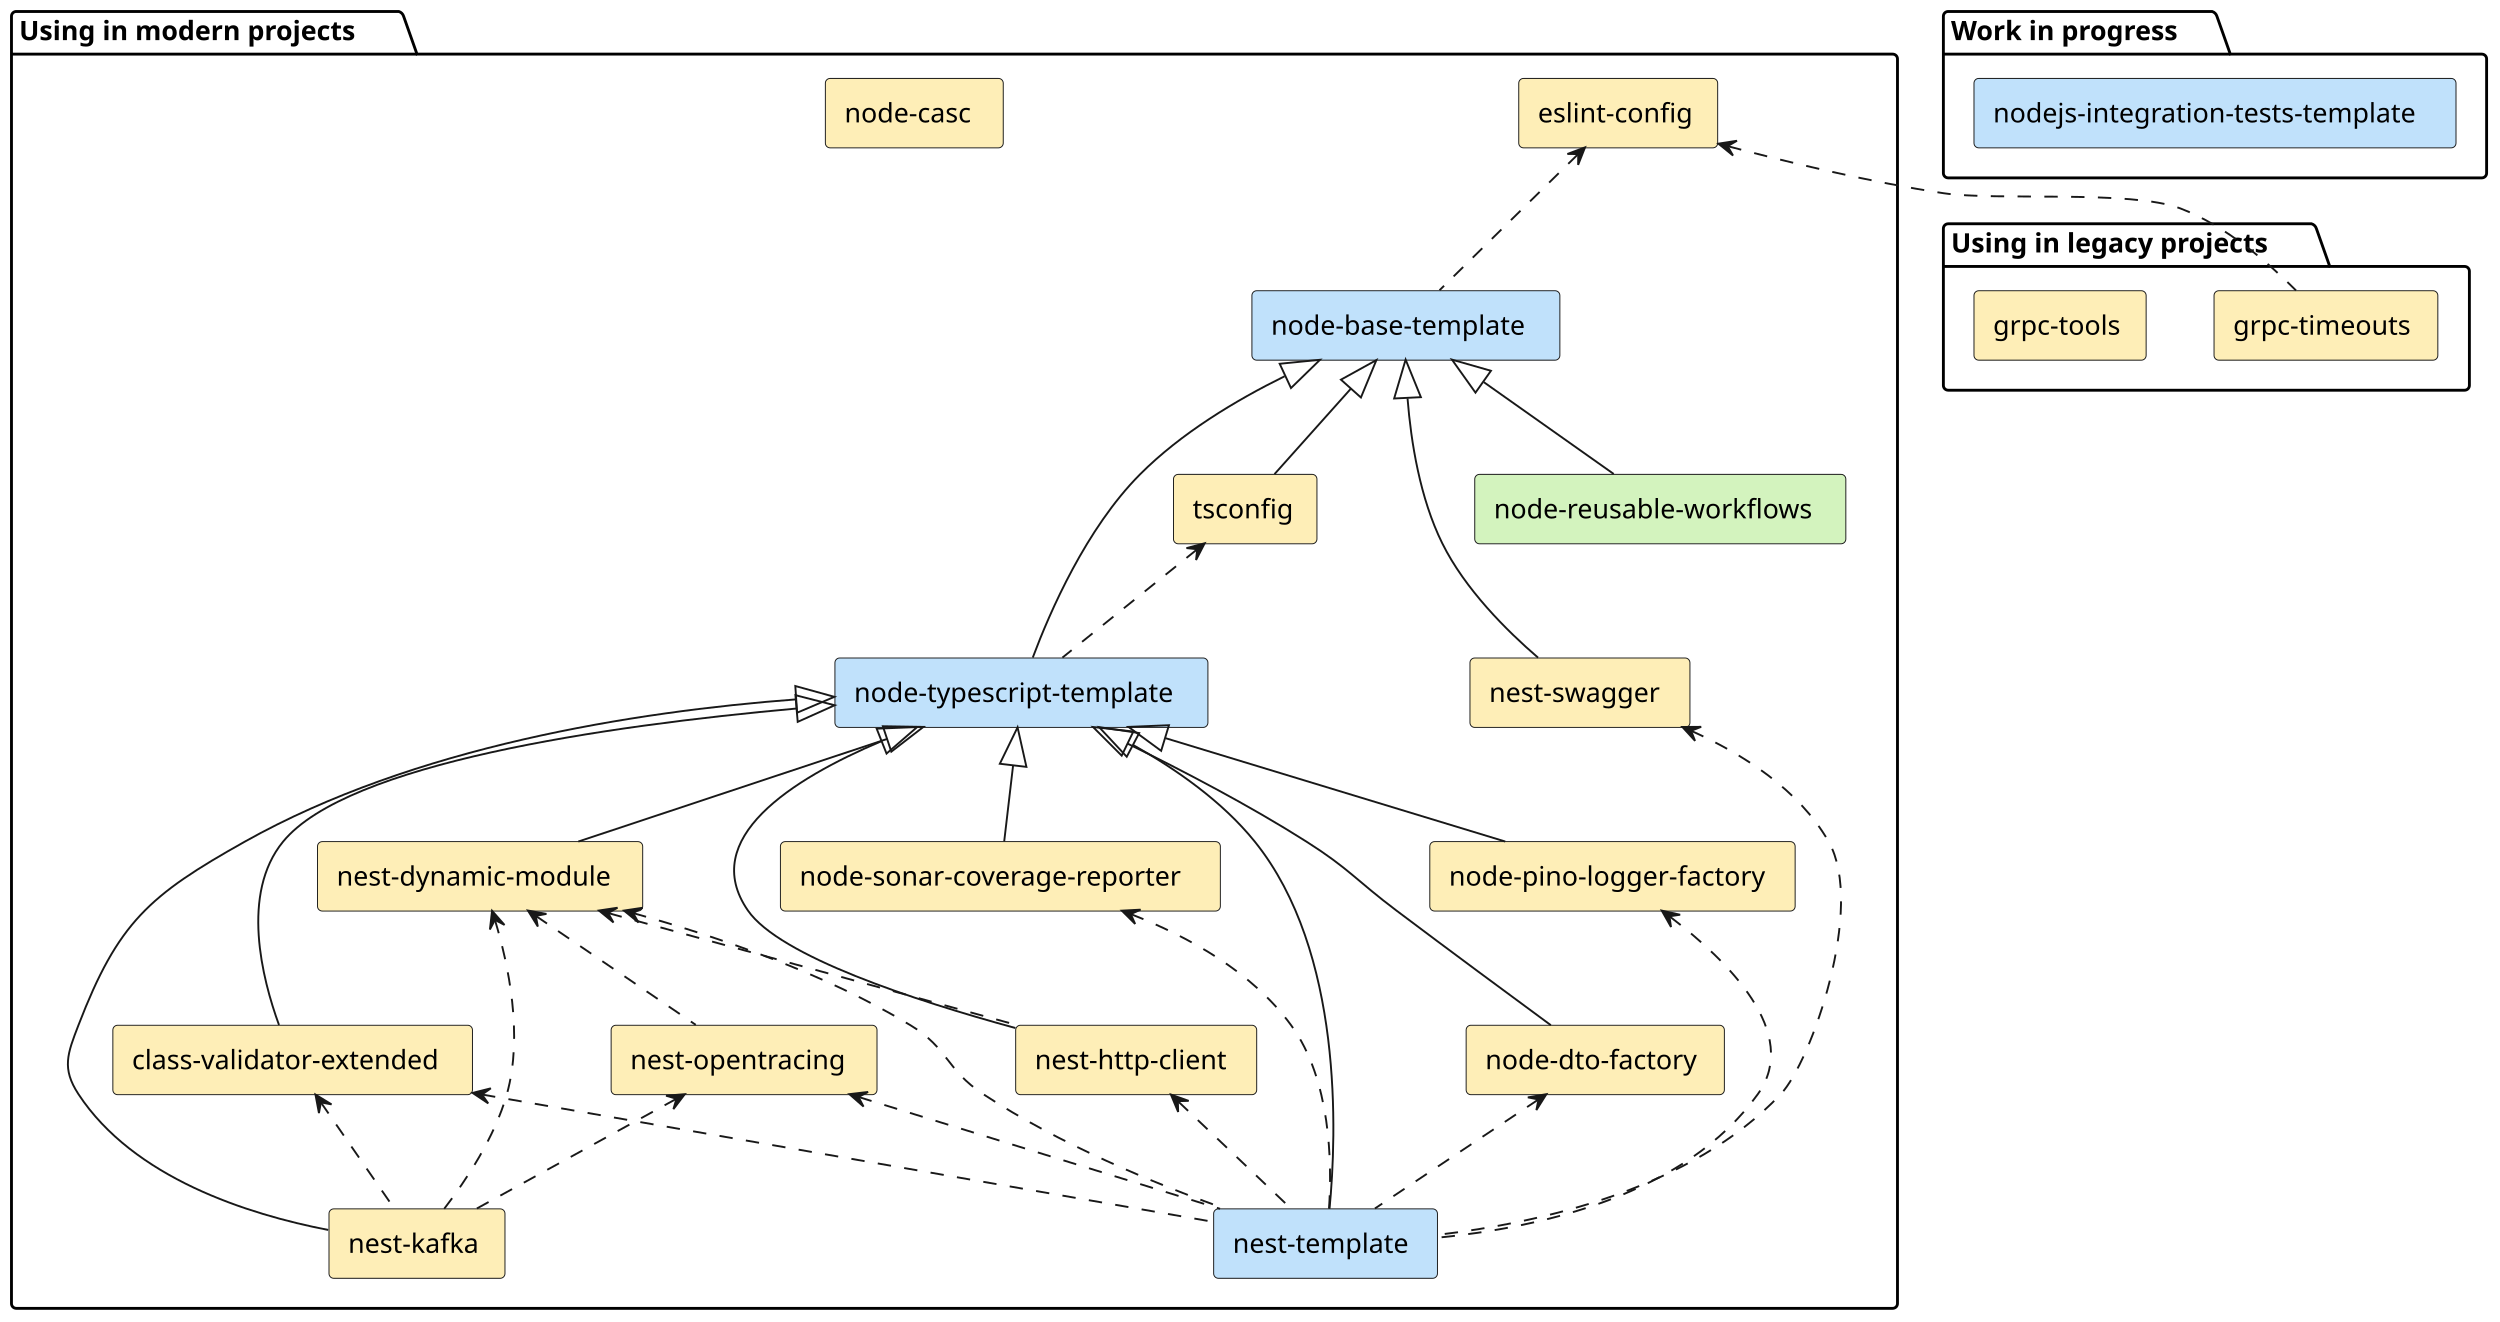
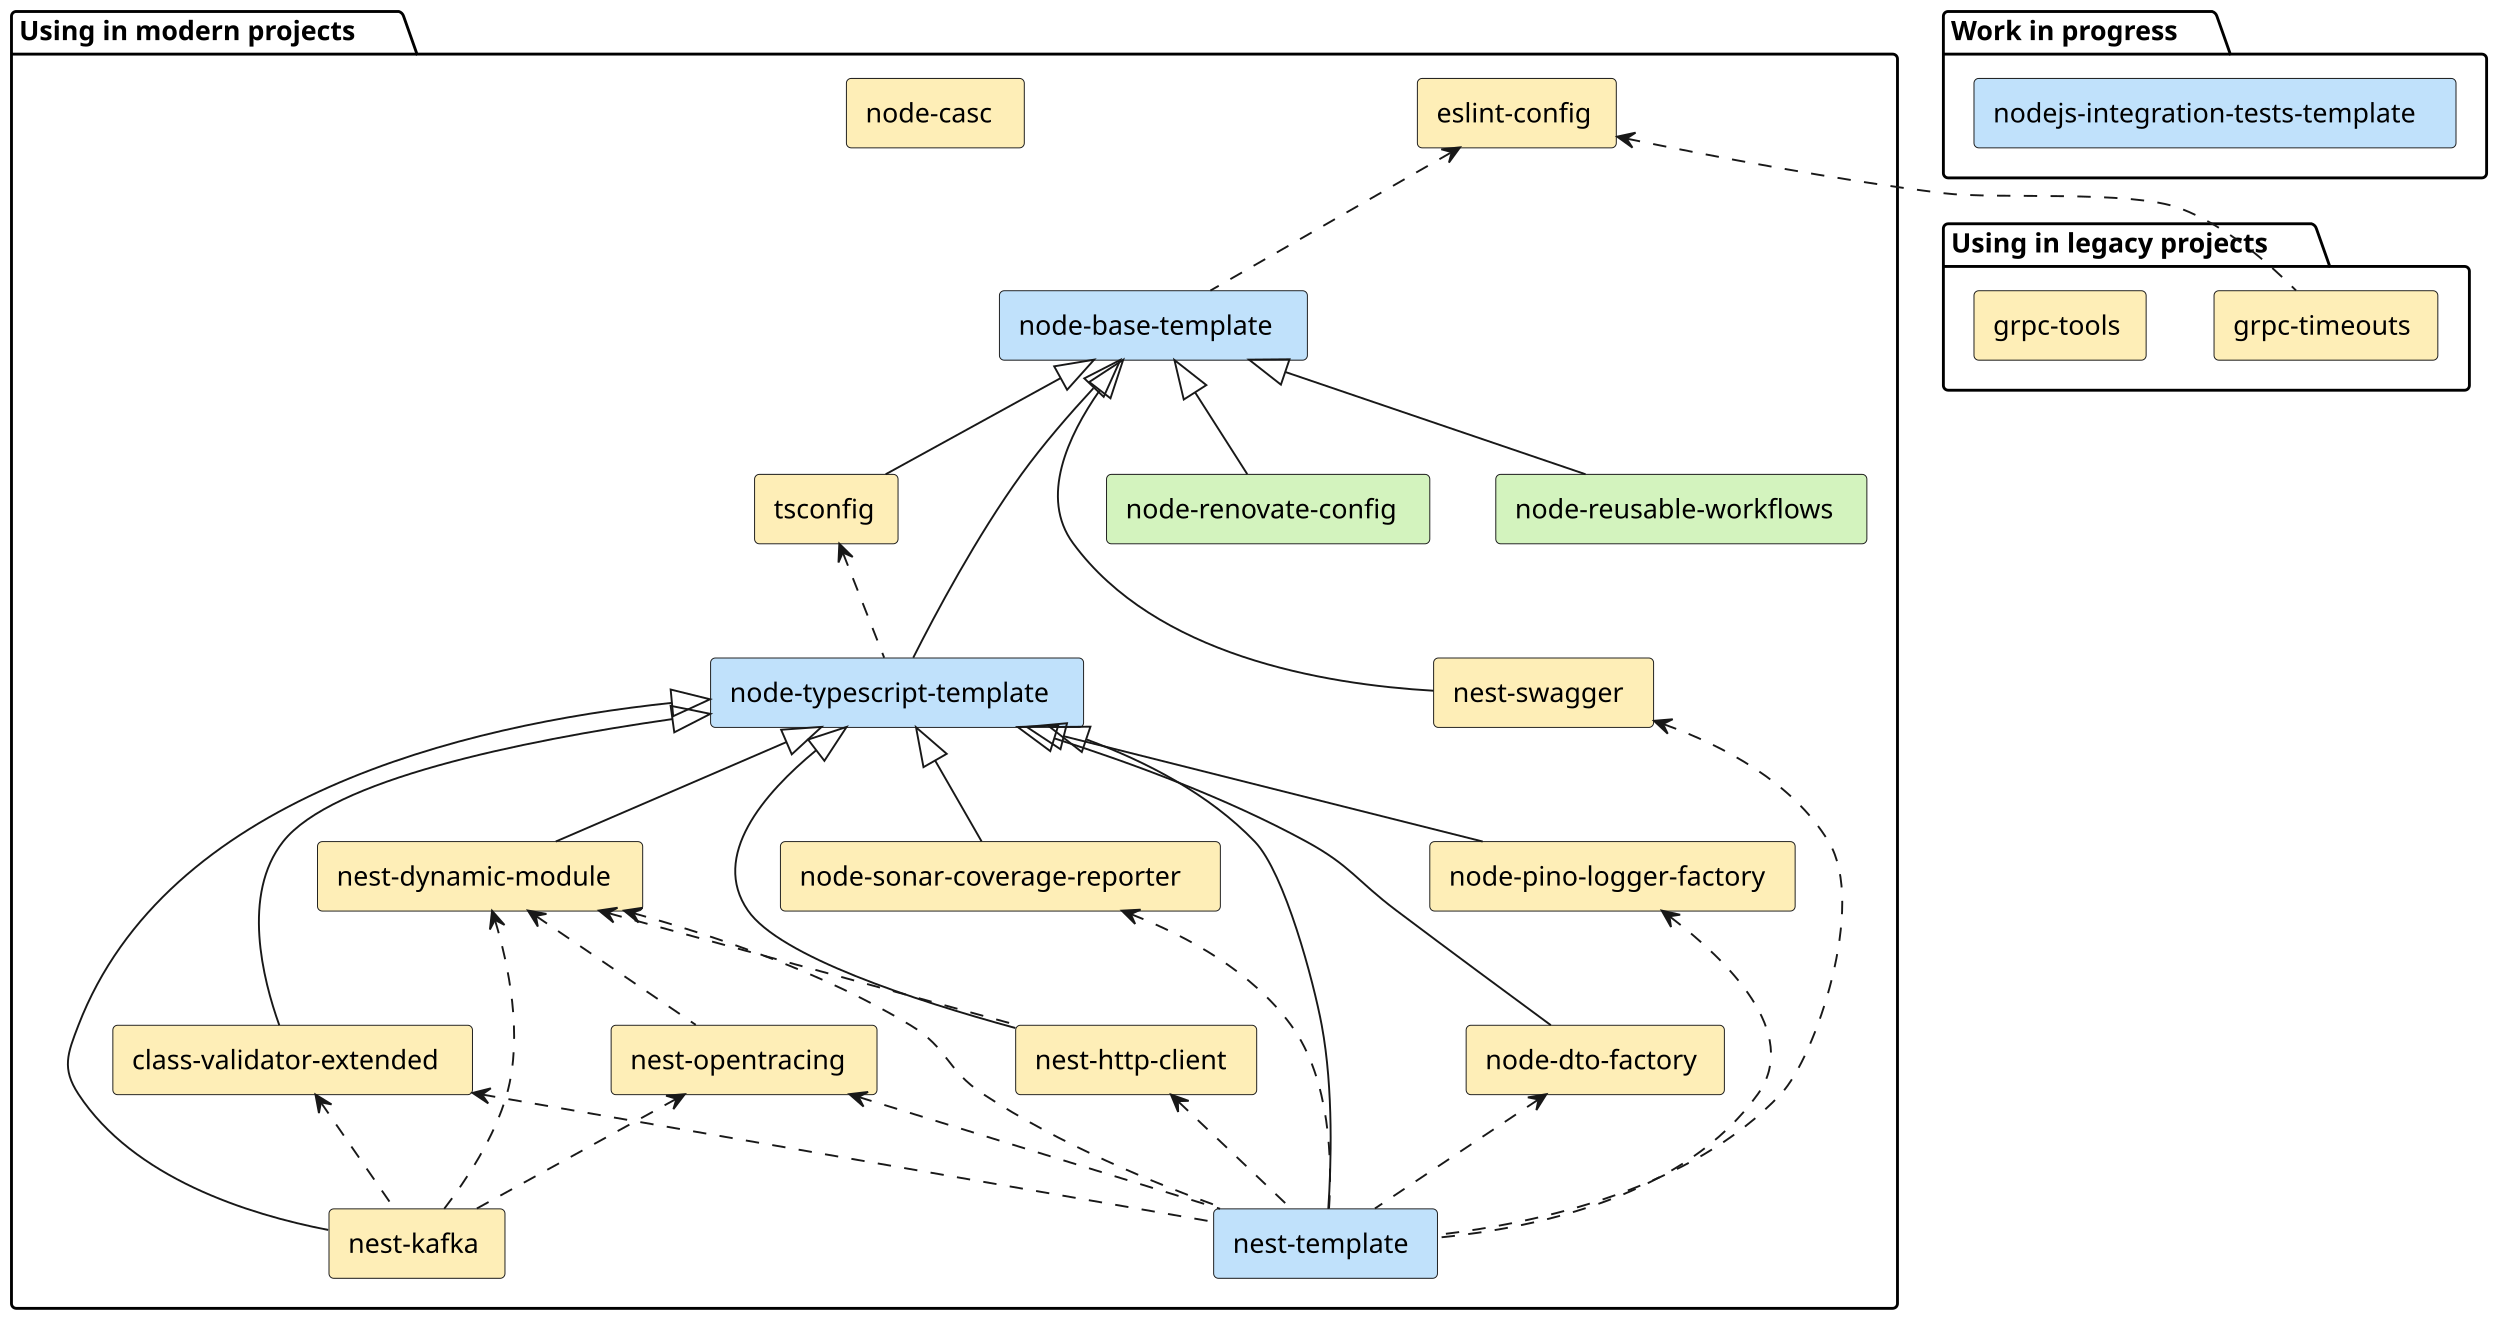
<svg xmlns="http://www.w3.org/2000/svg" xmlns:xlink="http://www.w3.org/1999/xlink" contentStyleType="text/css" height="691px" preserveAspectRatio="none" style="width:1307px;height:691px;background:#FFFFFF;" version="1.1" viewBox="0 0 1307 691" width="1307px" zoomAndPan="magnify">
  <defs />
  <g>
    <g id="cluster_Using in modern projects">
      <path d="M8.5,6 L208.5,6 A3.75,3.75 0 0 1 211,8.5 L218,28.297 L989.5,28.297 A2.5,2.5 0 0 1 992,30.797 L992,681.5 A2.5,2.5 0 0 1 989.5,684 L8.5,684 A2.5,2.5 0 0 1 6,681.5 L6,8.5 A2.5,2.5 0 0 1 8.5,6 " style="stroke:#000000;stroke-width:1.5;fill:none;" />
      <line style="stroke:#000000;stroke-width:1.5;fill:none;" x1="6" x2="218" y1="28.297" y2="28.297" />
      <text fill="#000000" font-family="sans-serif" font-size="14" font-weight="bold" lengthAdjust="spacing" textLength="199" x="10" y="20.995">Using in modern projects</text>
    </g>
    <g id="cluster_Work in progress">
      <path d="M1018.5,6 L1156.5,6 A3.75,3.75 0 0 1 1159,8.5 L1166,28.297 L1297.5,28.297 A2.5,2.5 0 0 1 1300,30.797 L1300,90.5 A2.5,2.5 0 0 1 1297.5,93 L1018.5,93 A2.5,2.5 0 0 1 1016,90.5 L1016,8.5 A2.5,2.5 0 0 1 1018.5,6 " style="stroke:#000000;stroke-width:1.5;fill:none;" />
      <line style="stroke:#000000;stroke-width:1.5;fill:none;" x1="1016" x2="1166" y1="28.297" y2="28.297" />
      <text fill="#000000" font-family="sans-serif" font-size="14" font-weight="bold" lengthAdjust="spacing" textLength="137" x="1020" y="20.995">Work in progress</text>
    </g>
    <g id="cluster_Using in legacy projects">
      <path d="M1018.5,117 L1208.5,117 A3.75,3.75 0 0 1 1211,119.5 L1218,139.297 L1288.5,139.297 A2.5,2.5 0 0 1 1291,141.797 L1291,201.5 A2.5,2.5 0 0 1 1288.5,204 L1018.5,204 A2.5,2.5 0 0 1 1016,201.5 L1016,119.5 A2.5,2.5 0 0 1 1018.5,117 " style="stroke:#000000;stroke-width:1.5;fill:none;" />
      <line style="stroke:#000000;stroke-width:1.5;fill:none;" x1="1016" x2="1218" y1="139.297" y2="139.297" />
      <text fill="#000000" font-family="sans-serif" font-size="14" font-weight="bold" lengthAdjust="spacing" textLength="189" x="1020" y="131.995">Using in legacy projects</text>
    </g>
    <g id="elem_nest-template">
      <a href="https://github.com/Byndyusoft/nest-template" target="_blank" title="https://github.com/Byndyusoft/nest-template" xlink:actuate="onRequest" xlink:href="https://github.com/Byndyusoft/nest-template" xlink:show="new" xlink:title="https://github.com/Byndyusoft/nest-template" xlink:type="simple">
        <rect fill="#C0E1FB" height="36.297" rx="2.5" ry="2.5" style="stroke:#181818;stroke-width:0.5;" width="117" x="634.5" y="632" />
        <text fill="#000000" font-family="sans-serif" font-size="14" lengthAdjust="spacing" textLength="97" x="644.5" y="654.995">nest-template</text>
      </a>
    </g>
    <g id="elem_node-base-template">
      <a href="https://github.com/Byndyusoft/node-base-template" target="_blank" title="https://github.com/Byndyusoft/node-base-template" xlink:actuate="onRequest" xlink:href="https://github.com/Byndyusoft/node-base-template" xlink:show="new" xlink:title="https://github.com/Byndyusoft/node-base-template" xlink:type="simple">
-         <rect fill="#C0E1FB" height="36.297" rx="2.5" ry="2.5" style="stroke:#181818;stroke-width:0.5;" width="161" x="654.5" y="152" />
-         <text fill="#000000" font-family="sans-serif" font-size="14" lengthAdjust="spacing" textLength="141" x="664.5" y="174.995">node-base-template</text>
+         <rect fill="#C0E1FB" height="36.297" rx="2.5" ry="2.5" style="stroke:#181818;stroke-width:0.5;" width="161" x="522.5" y="152" />
+         <text fill="#000000" font-family="sans-serif" font-size="14" lengthAdjust="spacing" textLength="141" x="532.5" y="174.995">node-base-template</text>
      </a>
    </g>
    <g id="elem_node-typescript-template">
      <a href="https://github.com/Byndyusoft/node-typescript-template" target="_blank" title="https://github.com/Byndyusoft/node-typescript-template" xlink:actuate="onRequest" xlink:href="https://github.com/Byndyusoft/node-typescript-template" xlink:show="new" xlink:title="https://github.com/Byndyusoft/node-typescript-template" xlink:type="simple">
-         <rect fill="#C0E1FB" height="36.297" rx="2.5" ry="2.5" style="stroke:#181818;stroke-width:0.5;" width="195" x="436.5" y="344" />
-         <text fill="#000000" font-family="sans-serif" font-size="14" lengthAdjust="spacing" textLength="175" x="446.5" y="366.995">node-typescript-template</text>
+         <rect fill="#C0E1FB" height="36.297" rx="2.5" ry="2.5" style="stroke:#181818;stroke-width:0.5;" width="195" x="371.5" y="344" />
+         <text fill="#000000" font-family="sans-serif" font-size="14" lengthAdjust="spacing" textLength="175" x="381.5" y="366.995">node-typescript-template</text>
      </a>
    </g>
    <g id="elem_class-validator-extended">
      <a href="https://github.com/Byndyusoft/class-validator-extended" target="_blank" title="https://github.com/Byndyusoft/class-validator-extended" xlink:actuate="onRequest" xlink:href="https://github.com/Byndyusoft/class-validator-extended" xlink:show="new" xlink:title="https://github.com/Byndyusoft/class-validator-extended" xlink:type="simple">
        <rect fill="#FEEEB7" height="36.297" rx="2.5" ry="2.5" style="stroke:#181818;stroke-width:0.5;" width="188" x="59" y="536" />
        <text fill="#000000" font-family="sans-serif" font-size="14" lengthAdjust="spacing" textLength="168" x="69" y="558.995">class-validator-extended</text>
      </a>
    </g>
    <g id="elem_eslint-config">
      <a href="https://github.com/Byndyusoft/eslint-config" target="_blank" title="https://github.com/Byndyusoft/eslint-config" xlink:actuate="onRequest" xlink:href="https://github.com/Byndyusoft/eslint-config" xlink:show="new" xlink:title="https://github.com/Byndyusoft/eslint-config" xlink:type="simple">
-         <rect fill="#FEEEB7" height="36.297" rx="2.5" ry="2.5" style="stroke:#181818;stroke-width:0.5;" width="104" x="794" y="41" />
-         <text fill="#000000" font-family="sans-serif" font-size="14" lengthAdjust="spacing" textLength="84" x="804" y="63.995">eslint-config</text>
+         <rect fill="#FEEEB7" height="36.297" rx="2.5" ry="2.5" style="stroke:#181818;stroke-width:0.5;" width="104" x="741" y="41" />
+         <text fill="#000000" font-family="sans-serif" font-size="14" lengthAdjust="spacing" textLength="84" x="751" y="63.995">eslint-config</text>
      </a>
    </g>
    <g id="elem_nest-dynamic-module">
      <a href="https://github.com/Byndyusoft/nest-dynamic-module" target="_blank" title="https://github.com/Byndyusoft/nest-dynamic-module" xlink:actuate="onRequest" xlink:href="https://github.com/Byndyusoft/nest-dynamic-module" xlink:show="new" xlink:title="https://github.com/Byndyusoft/nest-dynamic-module" xlink:type="simple">
        <rect fill="#FEEEB7" height="36.297" rx="2.5" ry="2.5" style="stroke:#181818;stroke-width:0.5;" width="170" x="166" y="440" />
        <text fill="#000000" font-family="sans-serif" font-size="14" lengthAdjust="spacing" textLength="150" x="176" y="462.995">nest-dynamic-module</text>
      </a>
    </g>
    <g id="elem_nest-http-client">
      <a href="https://github.com/Byndyusoft/nest-http-client" target="_blank" title="https://github.com/Byndyusoft/nest-http-client" xlink:actuate="onRequest" xlink:href="https://github.com/Byndyusoft/nest-http-client" xlink:show="new" xlink:title="https://github.com/Byndyusoft/nest-http-client" xlink:type="simple">
        <rect fill="#FEEEB7" height="36.297" rx="2.5" ry="2.5" style="stroke:#181818;stroke-width:0.5;" width="126" x="531" y="536" />
        <text fill="#000000" font-family="sans-serif" font-size="14" lengthAdjust="spacing" textLength="106" x="541" y="558.995">nest-http-client</text>
      </a>
    </g>
    <g id="elem_nest-kafka">
      <a href="https://github.com/Byndyusoft/nest-kafka" target="_blank" title="https://github.com/Byndyusoft/nest-kafka" xlink:actuate="onRequest" xlink:href="https://github.com/Byndyusoft/nest-kafka" xlink:show="new" xlink:title="https://github.com/Byndyusoft/nest-kafka" xlink:type="simple">
        <rect fill="#FEEEB7" height="36.297" rx="2.5" ry="2.5" style="stroke:#181818;stroke-width:0.5;" width="92" x="172" y="632" />
        <text fill="#000000" font-family="sans-serif" font-size="14" lengthAdjust="spacing" textLength="72" x="182" y="654.995">nest-kafka</text>
      </a>
    </g>
    <g id="elem_nest-opentracing">
      <a href="https://github.com/Byndyusoft/nest-opentracing" target="_blank" title="https://github.com/Byndyusoft/nest-opentracing" xlink:actuate="onRequest" xlink:href="https://github.com/Byndyusoft/nest-opentracing" xlink:show="new" xlink:title="https://github.com/Byndyusoft/nest-opentracing" xlink:type="simple">
        <rect fill="#FEEEB7" height="36.297" rx="2.5" ry="2.5" style="stroke:#181818;stroke-width:0.5;" width="139" x="319.5" y="536" />
        <text fill="#000000" font-family="sans-serif" font-size="14" lengthAdjust="spacing" textLength="119" x="329.5" y="558.995">nest-opentracing</text>
      </a>
    </g>
    <g id="elem_nest-swagger">
      <a href="https://github.com/Byndyusoft/nest-swagger" target="_blank" title="https://github.com/Byndyusoft/nest-swagger" xlink:actuate="onRequest" xlink:href="https://github.com/Byndyusoft/nest-swagger" xlink:show="new" xlink:title="https://github.com/Byndyusoft/nest-swagger" xlink:type="simple">
-         <rect fill="#FEEEB7" height="36.297" rx="2.5" ry="2.5" style="stroke:#181818;stroke-width:0.5;" width="115" x="768.5" y="344" />
-         <text fill="#000000" font-family="sans-serif" font-size="14" lengthAdjust="spacing" textLength="95" x="778.5" y="366.995">nest-swagger</text>
+         <rect fill="#FEEEB7" height="36.297" rx="2.5" ry="2.5" style="stroke:#181818;stroke-width:0.5;" width="115" x="749.5" y="344" />
+         <text fill="#000000" font-family="sans-serif" font-size="14" lengthAdjust="spacing" textLength="95" x="759.5" y="366.995">nest-swagger</text>
      </a>
    </g>
    <g id="elem_node-casc">
      <a href="https://github.com/Byndyusoft/node-casc" target="_blank" title="https://github.com/Byndyusoft/node-casc" xlink:actuate="onRequest" xlink:href="https://github.com/Byndyusoft/node-casc" xlink:show="new" xlink:title="https://github.com/Byndyusoft/node-casc" xlink:type="simple">
-         <rect fill="#FEEEB7" height="36.297" rx="2.5" ry="2.5" style="stroke:#181818;stroke-width:0.5;" width="93" x="431.5" y="41" />
-         <text fill="#000000" font-family="sans-serif" font-size="14" lengthAdjust="spacing" textLength="73" x="441.5" y="63.995">node-casc</text>
+         <rect fill="#FEEEB7" height="36.297" rx="2.5" ry="2.5" style="stroke:#181818;stroke-width:0.5;" width="93" x="442.5" y="41" />
+         <text fill="#000000" font-family="sans-serif" font-size="14" lengthAdjust="spacing" textLength="73" x="452.5" y="63.995">node-casc</text>
      </a>
    </g>
    <g id="elem_node-dto-factory">
      <a href="https://github.com/Byndyusoft/node-dto-factory" target="_blank" title="https://github.com/Byndyusoft/node-dto-factory" xlink:actuate="onRequest" xlink:href="https://github.com/Byndyusoft/node-dto-factory" xlink:show="new" xlink:title="https://github.com/Byndyusoft/node-dto-factory" xlink:type="simple">
        <rect fill="#FEEEB7" height="36.297" rx="2.5" ry="2.5" style="stroke:#181818;stroke-width:0.5;" width="135" x="766.5" y="536" />
        <text fill="#000000" font-family="sans-serif" font-size="14" lengthAdjust="spacing" textLength="115" x="776.5" y="558.995">node-dto-factory</text>
      </a>
    </g>
    <g id="elem_node-pino-logger-factory">
      <a href="https://github.com/Byndyusoft/node-pino-logger-factory" target="_blank" title="https://github.com/Byndyusoft/node-pino-logger-factory" xlink:actuate="onRequest" xlink:href="https://github.com/Byndyusoft/node-pino-logger-factory" xlink:show="new" xlink:title="https://github.com/Byndyusoft/node-pino-logger-factory" xlink:type="simple">
        <rect fill="#FEEEB7" height="36.297" rx="2.5" ry="2.5" style="stroke:#181818;stroke-width:0.5;" width="191" x="747.5" y="440" />
        <text fill="#000000" font-family="sans-serif" font-size="14" lengthAdjust="spacing" textLength="171" x="757.5" y="462.995">node-pino-logger-factory</text>
      </a>
    </g>
    <g id="elem_node-sonar-coverage-reporter">
      <a href="https://github.com/Byndyusoft/node-sonar-coverage-reporter" target="_blank" title="https://github.com/Byndyusoft/node-sonar-coverage-reporter" xlink:actuate="onRequest" xlink:href="https://github.com/Byndyusoft/node-sonar-coverage-reporter" xlink:show="new" xlink:title="https://github.com/Byndyusoft/node-sonar-coverage-reporter" xlink:type="simple">
        <rect fill="#FEEEB7" height="36.297" rx="2.5" ry="2.5" style="stroke:#181818;stroke-width:0.5;" width="230" x="408" y="440" />
        <text fill="#000000" font-family="sans-serif" font-size="14" lengthAdjust="spacing" textLength="210" x="418" y="462.995">node-sonar-coverage-reporter</text>
      </a>
    </g>
    <g id="elem_tsconfig">
      <a href="https://github.com/Byndyusoft/tsconfig" target="_blank" title="https://github.com/Byndyusoft/tsconfig" xlink:actuate="onRequest" xlink:href="https://github.com/Byndyusoft/tsconfig" xlink:show="new" xlink:title="https://github.com/Byndyusoft/tsconfig" xlink:type="simple">
-         <rect fill="#FEEEB7" height="36.297" rx="2.5" ry="2.5" style="stroke:#181818;stroke-width:0.5;" width="75" x="613.5" y="248" />
-         <text fill="#000000" font-family="sans-serif" font-size="14" lengthAdjust="spacing" textLength="55" x="623.5" y="270.995">tsconfig</text>
+         <rect fill="#FEEEB7" height="36.297" rx="2.5" ry="2.5" style="stroke:#181818;stroke-width:0.5;" width="75" x="394.5" y="248" />
+         <text fill="#000000" font-family="sans-serif" font-size="14" lengthAdjust="spacing" textLength="55" x="404.5" y="270.995">tsconfig</text>
+       </a>
+     </g>
+     <g id="elem_node-renovate-config">
+       <a href="https://github.com/Byndyusoft/node-renovate-config" target="_blank" title="https://github.com/Byndyusoft/node-renovate-config" xlink:actuate="onRequest" xlink:href="https://github.com/Byndyusoft/node-renovate-config" xlink:show="new" xlink:title="https://github.com/Byndyusoft/node-renovate-config" xlink:type="simple">
+         <rect fill="#D3F3BE" height="36.297" rx="2.5" ry="2.5" style="stroke:#181818;stroke-width:0.5;" width="169" x="578.5" y="248" />
+         <text fill="#000000" font-family="sans-serif" font-size="14" lengthAdjust="spacing" textLength="149" x="588.5" y="270.995">node-renovate-config</text>
      </a>
    </g>
    <g id="elem_node-reusable-workflows">
      <a href="https://github.com/Byndyusoft/node-reusable-workflows" target="_blank" title="https://github.com/Byndyusoft/node-reusable-workflows" xlink:actuate="onRequest" xlink:href="https://github.com/Byndyusoft/node-reusable-workflows" xlink:show="new" xlink:title="https://github.com/Byndyusoft/node-reusable-workflows" xlink:type="simple">
-         <rect fill="#D3F3BE" height="36.297" rx="2.5" ry="2.5" style="stroke:#181818;stroke-width:0.5;" width="194" x="771" y="248" />
-         <text fill="#000000" font-family="sans-serif" font-size="14" lengthAdjust="spacing" textLength="174" x="781" y="270.995">node-reusable-workflows</text>
+         <rect fill="#D3F3BE" height="36.297" rx="2.5" ry="2.5" style="stroke:#181818;stroke-width:0.5;" width="194" x="782" y="248" />
+         <text fill="#000000" font-family="sans-serif" font-size="14" lengthAdjust="spacing" textLength="174" x="792" y="270.995">node-reusable-workflows</text>
      </a>
    </g>
    <g id="elem_nodejs-integration-tests-template">
      <a href="https://github.com/Byndyusoft/nodejs-integration-tests-template" target="_blank" title="https://github.com/Byndyusoft/nodejs-integration-tests-template" xlink:actuate="onRequest" xlink:href="https://github.com/Byndyusoft/nodejs-integration-tests-template" xlink:show="new" xlink:title="https://github.com/Byndyusoft/nodejs-integration-tests-template" xlink:type="simple">
        <rect fill="#C0E1FB" height="36.297" rx="2.5" ry="2.5" style="stroke:#181818;stroke-width:0.5;" width="252" x="1032" y="41" />
        <text fill="#000000" font-family="sans-serif" font-size="14" lengthAdjust="spacing" textLength="232" x="1042" y="63.995">nodejs-integration-tests-template</text>
      </a>
    </g>
    <g id="elem_grpc-timeouts">
      <a href="https://github.com/Byndyusoft/grpc-timeouts" target="_blank" title="https://github.com/Byndyusoft/grpc-timeouts" xlink:actuate="onRequest" xlink:href="https://github.com/Byndyusoft/grpc-timeouts" xlink:show="new" xlink:title="https://github.com/Byndyusoft/grpc-timeouts" xlink:type="simple">
        <rect fill="#FEEEB7" height="36.297" rx="2.5" ry="2.5" style="stroke:#181818;stroke-width:0.5;" width="117" x="1157.5" y="152" />
        <text fill="#000000" font-family="sans-serif" font-size="14" lengthAdjust="spacing" textLength="97" x="1167.5" y="174.995">grpc-timeouts</text>
      </a>
    </g>
    <g id="elem_grpc-tools">
      <a href="https://github.com/Byndyusoft/grpc-tools" target="_blank" title="https://github.com/Byndyusoft/grpc-tools" xlink:actuate="onRequest" xlink:href="https://github.com/Byndyusoft/grpc-tools" xlink:show="new" xlink:title="https://github.com/Byndyusoft/grpc-tools" xlink:type="simple">
        <rect fill="#FEEEB7" height="36.297" rx="2.5" ry="2.5" style="stroke:#181818;stroke-width:0.5;" width="90" x="1032" y="152" />
        <text fill="#000000" font-family="sans-serif" font-size="14" lengthAdjust="spacing" textLength="70" x="1042" y="174.995">grpc-tools</text>
      </a>
    </g>
    <g id="link_node-typescript-template_nest-template">
-       <path d="M592.42,389.49 C614.85,402.09 639.09,419.03 656,440 C702.38,497.51 698.81,593.14 695.08,631.9 " fill="none" id="node-typescript-template-backto-nest-template" style="stroke:#181818;stroke-width:1.0;" />
-       <polygon fill="none" points="589.06,395.63,574.61,380.13,595.57,383.24,589.06,395.63" style="stroke:#181818;stroke-width:1.0;" />
+       <path d="M568.22,386.67 C599.65,398.32 632.34,415.35 656,440 C671.72,456.38 686.85,513.67 691,536 C697.23,569.57 695.92,609.71 694.43,631.98 " fill="none" id="node-typescript-template-backto-nest-template" style="stroke:#181818;stroke-width:1.0;" />
+       <polygon fill="none" points="565.57,393.16,548.89,380.09,570.08,379.91,565.57,393.16" style="stroke:#181818;stroke-width:1.0;" />
    </g>
    <g id="link_class-validator-extended_nest-template">
      <path d="M252.01,572.23 C363.89,591.71 542.34,622.77 634.17,638.76 " fill="none" id="class-validator-extended-backto-nest-template" style="stroke:#181818;stroke-width:1.0;stroke-dasharray:7.0,7.0;" />
      <polygon fill="#181818" points="247.06,571.37,255.242,576.853,251.986,572.227,256.612,568.971,247.06,571.37" style="stroke:#181818;stroke-width:1.0;" />
    </g>
    <g id="link_nest-dynamic-module_nest-template">
      <path d="M331.03,477.38 C375.73,489.81 431.27,508.94 476,536 C495.91,548.04 494.57,559.21 514,572 C553.56,598.05 603.38,618.63 640.41,631.94 " fill="none" id="nest-dynamic-module-backto-nest-template" style="stroke:#181818;stroke-width:1.0;stroke-dasharray:7.0,7.0;" />
      <polygon fill="#181818" points="326.19,476.05,333.806,482.294,331.011,477.376,335.929,474.581,326.19,476.05" style="stroke:#181818;stroke-width:1.0;" />
    </g>
    <g id="link_nest-http-client_nest-template">
      <path d="M616.06,575.94 C633.79,592.78 658.39,616.14 674.96,631.87 " fill="none" id="nest-http-client-backto-nest-template" style="stroke:#181818;stroke-width:1.0;stroke-dasharray:7.0,7.0;" />
      <polygon fill="#181818" points="612.16,572.24,615.936,581.336,615.787,575.682,621.442,575.533,612.16,572.24" style="stroke:#181818;stroke-width:1.0;" />
    </g>
    <g id="link_nest-opentracing_nest-template">
      <path d="M448.95,573.54 C503.87,590.52 584.49,615.45 637.84,631.95 " fill="none" id="nest-opentracing-backto-nest-template" style="stroke:#181818;stroke-width:1.0;stroke-dasharray:7.0,7.0;" />
      <polygon fill="#181818" points="444.05,572.02,451.454,578.515,448.824,573.506,453.832,570.876,444.05,572.02" style="stroke:#181818;stroke-width:1.0;" />
    </g>
    <g id="link_nest-swagger_nest-template">
-       <path d="M884.17,382.08 C911.08,394.15 940.47,412.75 956,440 C975.33,473.91 946.89,555.16 931,572 C884.28,621.51 805.55,639.26 751.52,645.58 " fill="none" id="nest-swagger-backto-nest-template" style="stroke:#181818;stroke-width:1.0;stroke-dasharray:7.0,7.0;" />
-       <polygon fill="#181818" points="879.53,380.05,886.172,387.322,884.111,382.054,889.379,379.993,879.53,380.05" style="stroke:#181818;stroke-width:1.0;" />
+       <path d="M869.75,378.61 C901.48,390.02 937.17,409.07 956,440 C976.13,473.06 949.1,552.82 931,572 C884.28,621.51 805.55,639.26 751.52,645.58 " fill="none" id="nest-swagger-backto-nest-template" style="stroke:#181818;stroke-width:1.0;stroke-dasharray:7.0,7.0;" />
+       <polygon fill="#181818" points="864.69,376.84,871.872,383.579,869.412,378.485,874.505,376.024,864.69,376.84" style="stroke:#181818;stroke-width:1.0;" />
    </g>
    <g id="link_node-dto-factory_nest-template">
      <path d="M804.18,574.88 C778.87,591.75 742.92,615.72 718.82,631.79 " fill="none" id="node-dto-factory-backto-nest-template" style="stroke:#181818;stroke-width:1.0;stroke-dasharray:7.0,7.0;" />
      <polygon fill="#181818" points="808.47,572.02,798.767,573.707,804.316,574.803,803.22,580.353,808.47,572.02" style="stroke:#181818;stroke-width:1.0;" />
    </g>
    <g id="link_node-pino-logger-factory_nest-template">
      <path d="M873.13,479.31 C903.18,502.12 941.82,540.12 919,572 C881.18,624.84 804.95,641.84 751.52,647.08 " fill="none" id="node-pino-logger-factory-backto-nest-template" style="stroke:#181818;stroke-width:1.0;stroke-dasharray:7.0,7.0;" />
      <polygon fill="#181818" points="868.77,476.06,873.604,484.641,872.782,479.044,878.379,478.222,868.77,476.06" style="stroke:#181818;stroke-width:1.0;" />
    </g>
    <g id="link_node-sonar-coverage-reporter_nest-template">
      <path d="M591.3,477.93 C621.52,489.77 654.74,508.2 675,536 C695.83,564.57 696.4,608.04 694.81,631.88 " fill="none" id="node-sonar-coverage-reporter-backto-nest-template" style="stroke:#181818;stroke-width:1.0;stroke-dasharray:7.0,7.0;" />
      <polygon fill="#181818" points="586.48,476.09,593.458,483.04,591.15,477.875,596.315,475.567,586.48,476.09" style="stroke:#181818;stroke-width:1.0;" />
    </g>
    <g id="link_eslint-config_node-base-template">
-       <path d="M824.88,80.74 C803.93,101.31 772.21,132.46 752.59,151.73 " fill="none" id="eslint-config-backto-node-base-template" style="stroke:#181818;stroke-width:1.0;stroke-dasharray:7.0,7.0;" />
-       <polygon fill="#181818" points="828.66,77.03,819.439,80.491,825.096,80.537,825.05,86.194,828.66,77.03" style="stroke:#181818;stroke-width:1.0;" />
+       <path d="M758.6,79.74 C722.67,100.35 666.9,132.34 632.79,151.91 " fill="none" id="eslint-config-backto-node-base-template" style="stroke:#181818;stroke-width:1.0;stroke-dasharray:7.0,7.0;" />
+       <polygon fill="#181818" points="763.31,77.03,753.514,78.053,758.977,79.525,757.506,84.987,763.31,77.03" style="stroke:#181818;stroke-width:1.0;" />
    </g>
    <g id="link_node-base-template_node-typescript-template">
-       <path d="M671.63,196.69 C645.94,209.35 617.36,226.56 596,248 C567.89,276.22 548.9,319.83 539.93,343.78 " fill="none" id="node-base-template-backto-node-typescript-template" style="stroke:#181818;stroke-width:1.0;" />
-       <polygon fill="none" points="669.02,190.18,690.11,188.09,674.93,202.87,669.02,190.18" style="stroke:#181818;stroke-width:1.0;" />
+       <path d="M571.65,202.94 C559.25,216.33 545.3,232.39 534,248 C510.78,280.09 488.93,321.11 477.43,343.86 " fill="none" id="node-base-template-backto-node-typescript-template" style="stroke:#181818;stroke-width:1.0;" />
+       <polygon fill="none" points="566.86,197.82,585.72,188.15,577.01,207.47,566.86,197.82" style="stroke:#181818;stroke-width:1.0;" />
    </g>
    <g id="link_tsconfig_node-typescript-template">
-       <path d="M625.74,287.3 C604.76,304.15 575.26,327.85 555.43,343.79 " fill="none" id="tsconfig-backto-node-typescript-template" style="stroke:#181818;stroke-width:1.0;stroke-dasharray:7.0,7.0;" />
-       <polygon fill="#181818" points="629.81,284.02,620.287,286.531,625.91,287.149,625.293,292.772,629.81,284.02" style="stroke:#181818;stroke-width:1.0;" />
+       <path d="M440.75,289.23 C447.33,305.95 456.22,328.53 462.26,343.87 " fill="none" id="tsconfig-backto-node-typescript-template" style="stroke:#181818;stroke-width:1.0;stroke-dasharray:7.0,7.0;" />
+       <polygon fill="#181818" points="438.79,284.24,438.356,294.079,440.617,288.894,445.803,291.156,438.79,284.24" style="stroke:#181818;stroke-width:1.0;" />
    </g>
    <g id="link_node-typescript-template_class-validator-extended">
-       <path d="M416.38,370.42 C315.59,379.52 181.53,399.12 148,440 C125.71,467.18 137.03,511.6 145.86,535.86 " fill="none" id="node-typescript-template-backto-class-validator-extended" style="stroke:#181818;stroke-width:1.0;" />
-       <polygon fill="none" points="415.85,363.44,436.37,368.71,417.04,377.39,415.85,363.44" style="stroke:#181818;stroke-width:1.0;" />
+       <path d="M351.49,375.94 C270.62,387.56 173.38,407.81 148,440 C126.24,467.6 137.35,511.85 146.01,535.97 " fill="none" id="node-typescript-template-backto-class-validator-extended" style="stroke:#181818;stroke-width:1.0;" />
+       <polygon fill="none" points="350.61,369,371.37,373.21,352.51,382.87,350.61,369" style="stroke:#181818;stroke-width:1.0;" />
    </g>
    <g id="link_node-typescript-template_nest-dynamic-module">
-       <path d="M463.75,386.33 C413.68,402.96 347.51,424.94 302.35,439.95 " fill="none" id="node-typescript-template-backto-nest-dynamic-module" style="stroke:#181818;stroke-width:1.0;" />
-       <polygon fill="none" points="461.56,379.68,482.75,380.02,465.98,392.97,461.56,379.68" style="stroke:#181818;stroke-width:1.0;" />
+       <path d="M411.01,388.01 C372.95,404.41 324.19,425.44 290.55,439.95 " fill="none" id="node-typescript-template-backto-nest-dynamic-module" style="stroke:#181818;stroke-width:1.0;" />
+       <polygon fill="none" points="408.38,381.51,429.52,380.02,413.93,394.37,408.38,381.51" style="stroke:#181818;stroke-width:1.0;" />
    </g>
    <g id="link_node-typescript-template_nest-http-client">
-       <path d="M460.87,387.47 C413.53,407.48 365.14,438.53 391,476 C407.49,499.89 477.6,522.9 530.85,537.45 " fill="none" id="node-typescript-template-backto-nest-http-client" style="stroke:#181818;stroke-width:1.0;" />
-       <polygon fill="none" points="458.32,380.95,479.5,380.1,463.48,393.97,458.32,380.95" style="stroke:#181818;stroke-width:1.0;" />
+       <path d="M426.67,392.25 C399.01,415.06 371.36,447.55 391,476 C407.49,499.89 477.6,522.9 530.85,537.45 " fill="none" id="node-typescript-template-backto-nest-http-client" style="stroke:#181818;stroke-width:1.0;" />
+       <polygon fill="none" points="422.47,386.65,442.6,380.04,430.99,397.76,422.47,386.65" style="stroke:#181818;stroke-width:1.0;" />
    </g>
    <g id="link_nest-dynamic-module_nest-http-client">
      <path d="M318.27,477.44 C380.24,494.42 471.45,519.42 531.77,535.95 " fill="none" id="nest-dynamic-module-backto-nest-http-client" style="stroke:#181818;stroke-width:1.0;stroke-dasharray:7.0,7.0;" />
      <polygon fill="#181818" points="313.11,476.02,320.722,482.27,317.93,477.35,322.85,474.558,313.11,476.02" style="stroke:#181818;stroke-width:1.0;" />
    </g>
    <g id="link_node-typescript-template_nest-kafka">
-       <path d="M416.13,365.64 C331.24,372.07 216.55,390.36 128,440 C77.77,468.16 61.72,482.28 41,536 C35.24,550.93 32.23,558.62 41,572 C69.75,615.86 129.5,634.87 171.6,643.02 " fill="none" id="node-typescript-template-backto-nest-kafka" style="stroke:#181818;stroke-width:1.0;" />
-       <polygon fill="none" points="415.79,358.65,436.21,364.3,416.73,372.61,415.79,358.65" style="stroke:#181818;stroke-width:1.0;" />
+       <path d="M351.18,367.46 C241.05,379.12 86.89,417.03 41,536 C35.24,550.93 32.23,558.62 41,572 C69.75,615.86 129.5,634.87 171.6,643.02 " fill="none" id="node-typescript-template-backto-nest-kafka" style="stroke:#181818;stroke-width:1.0;" />
+       <polygon fill="none" points="350.62,360.48,371.19,365.58,351.94,374.42,350.62,360.48" style="stroke:#181818;stroke-width:1.0;" />
    </g>
    <g id="link_class-validator-extended_nest-kafka">
      <path d="M167.78,576.37 C179.39,593.17 195.37,616.27 206.15,631.87 " fill="none" id="class-validator-extended-backto-nest-kafka" style="stroke:#181818;stroke-width:1.0;stroke-dasharray:7.0,7.0;" />
      <polygon fill="#181818" points="164.92,572.24,166.745,581.918,167.762,576.354,173.327,577.37,164.92,572.24" style="stroke:#181818;stroke-width:1.0;" />
    </g>
    <g id="link_nest-dynamic-module_nest-kafka">
      <path d="M258.81,481.15 C265.78,504.22 273.65,541.22 265,572 C258.64,594.62 243.6,617.16 232.23,631.96 " fill="none" id="nest-dynamic-module-backto-nest-kafka" style="stroke:#181818;stroke-width:1.0;stroke-dasharray:7.0,7.0;" />
      <polygon fill="#181818" points="257.25,476.16,256.125,485.944,258.745,480.931,263.759,483.552,257.25,476.16" style="stroke:#181818;stroke-width:1.0;" />
    </g>
    <g id="link_nest-opentracing_nest-kafka">
      <path d="M353.58,574.47 C322.75,591.42 278.49,615.75 249.02,631.95 " fill="none" id="nest-opentracing-backto-nest-kafka" style="stroke:#181818;stroke-width:1.0;stroke-dasharray:7.0,7.0;" />
      <polygon fill="#181818" points="358.03,572.02,348.216,572.845,353.647,574.426,352.066,579.858,358.03,572.02" style="stroke:#181818;stroke-width:1.0;" />
    </g>
    <g id="link_nest-dynamic-module_nest-opentracing">
      <path d="M280.18,478.88 C304.96,495.75 340.14,519.72 363.73,535.79 " fill="none" id="nest-dynamic-module-backto-nest-opentracing" style="stroke:#181818;stroke-width:1.0;stroke-dasharray:7.0,7.0;" />
      <polygon fill="#181818" points="275.99,476.02,281.174,484.394,280.121,478.836,285.68,477.784,275.99,476.02" style="stroke:#181818;stroke-width:1.0;" />
    </g>
    <g id="link_node-base-template_nest-swagger">
-       <path d="M735.86,208.28 C737.67,231.15 742.36,260.46 754,284 C765.84,307.95 787.6,329.63 804.1,343.83 " fill="none" id="node-base-template-backto-nest-swagger" style="stroke:#181818;stroke-width:1.0;" />
-       <polygon fill="none" points="728.86,208.33,734.86,188.01,742.84,207.64,728.86,208.33" style="stroke:#181818;stroke-width:1.0;" />
+       <path d="M574.87,204.15 C558.19,228.02 543.43,260.1 561,284 C604,342.51 691.31,357.78 749.49,361.12 " fill="none" id="node-base-template-backto-nest-swagger" style="stroke:#181818;stroke-width:1.0;" />
+       <polygon fill="none" points="569.46,199.7,587.2,188.11,580.56,208.23,569.46,199.7" style="stroke:#181818;stroke-width:1.0;" />
    </g>
    <g id="link_node-typescript-template_node-dto-factory">
-       <path d="M589.62,388.83 C618.2,402.82 653.19,421.09 683,440 C705.22,454.09 708.98,460.17 730,476 C757.64,496.81 789.66,520.45 810.79,535.98 " fill="none" id="node-typescript-template-backto-node-dto-factory" style="stroke:#181818;stroke-width:1.0;" />
-       <polygon fill="none" points="586.42,395.06,571.44,380.08,592.5,382.45,586.42,395.06" style="stroke:#181818;stroke-width:1.0;" />
+       <path d="M551.36,386.07 C592.24,399.13 641.6,417.41 683,440 C706.1,452.6 708.98,460.17 730,476 C757.64,496.81 789.66,520.45 810.79,535.98 " fill="none" id="node-typescript-template-backto-node-dto-factory" style="stroke:#181818;stroke-width:1.0;" />
+       <polygon fill="none" points="549.08,392.69,532.05,380.08,553.23,379.32,549.08,392.69" style="stroke:#181818;stroke-width:1.0;" />
    </g>
    <g id="link_node-typescript-template_node-pino-logger-factory">
-       <path d="M609.26,385.89 C664.09,402.57 737.18,424.81 786.94,439.95 " fill="none" id="node-typescript-template-backto-node-pino-logger-factory" style="stroke:#181818;stroke-width:1.0;" />
-       <polygon fill="none" points="607.05,392.54,589.96,380.02,611.13,379.15,607.05,392.54" style="stroke:#181818;stroke-width:1.0;" />
+       <path d="M556.18,384.91 C622.95,401.69 713.74,424.51 775.14,439.95 " fill="none" id="node-typescript-template-backto-node-pino-logger-factory" style="stroke:#181818;stroke-width:1.0;" />
+       <polygon fill="none" points="554.42,391.69,536.73,380.02,557.83,378.11,554.42,391.69" style="stroke:#181818;stroke-width:1.0;" />
    </g>
    <g id="link_node-typescript-template_node-sonar-coverage-reporter">
-       <path d="M529.65,400.13 C528.05,413.86 526.3,428.76 525,439.87 " fill="none" id="node-typescript-template-backto-node-sonar-coverage-reporter" style="stroke:#181818;stroke-width:1.0;" />
-       <polygon fill="none" points="522.71,399.29,531.98,380.24,536.61,400.92,522.71,399.29" style="stroke:#181818;stroke-width:1.0;" />
+       <path d="M488.93,397.69 C497.19,412.07 506.4,428.1 513.16,439.87 " fill="none" id="node-typescript-template-backto-node-sonar-coverage-reporter" style="stroke:#181818;stroke-width:1.0;" />
+       <polygon fill="none" points="482.8,401.07,478.9,380.24,494.94,394.1,482.8,401.07" style="stroke:#181818;stroke-width:1.0;" />
    </g>
    <g id="link_node-base-template_tsconfig">
-       <path d="M706.15,203.29 C692.77,218.26 677.41,235.44 666.31,247.87 " fill="none" id="node-base-template-backto-tsconfig" style="stroke:#181818;stroke-width:1.0;" />
-       <polygon fill="none" points="701.05,198.49,719.59,188.24,711.49,207.82,701.05,198.49" style="stroke:#181818;stroke-width:1.0;" />
+       <path d="M554.41,197.71 C525.05,213.85 488.51,233.94 463.02,247.95 " fill="none" id="node-base-template-backto-tsconfig" style="stroke:#181818;stroke-width:1.0;" />
+       <polygon fill="none" points="551.13,191.52,572.03,188.02,557.88,203.79,551.13,191.52" style="stroke:#181818;stroke-width:1.0;" />
    </g>
    <g id="link_eslint-config_grpc-timeouts">
-       <path d="M903.54,76.49 C936.24,85.2 978.11,95.25 1016,101 C1043.3,105.14 1114.22,99.11 1140,109 C1163.86,118.15 1186.18,137.59 1200.37,151.87 " fill="none" id="eslint-config-backto-grpc-timeouts" style="stroke:#181818;stroke-width:1.0;stroke-dasharray:7.0,7.0;" />
-       <polygon fill="#181818" points="898.37,75.11,906.021,81.312,903.198,76.41,908.1,73.587,898.37,75.11" style="stroke:#181818;stroke-width:1.0;" />
+       <path d="M850.55,72.5 C895.41,81.78 959.39,93.99 1016,101 C1043.4,104.39 1114.22,99.11 1140,109 C1163.86,118.15 1186.18,137.59 1200.37,151.87 " fill="none" id="eslint-config-backto-grpc-timeouts" style="stroke:#181818;stroke-width:1.0;stroke-dasharray:7.0,7.0;" />
+       <polygon fill="#181818" points="845.45,71.44,853.449,77.186,850.346,72.456,855.075,69.353,845.45,71.44" style="stroke:#181818;stroke-width:1.0;" />
+     </g>
+     <g id="link_node-base-template_node-renovate-config">
+       <path d="M624.84,205.21 C634.09,219.71 644.47,235.97 652.06,247.87 " fill="none" id="node-base-template-backto-node-renovate-config" style="stroke:#181818;stroke-width:1.0;" />
+       <polygon fill="none" points="618.87,208.87,614,188.24,630.67,201.33,618.87,208.87" style="stroke:#181818;stroke-width:1.0;" />
    </g>
    <g id="link_node-base-template_node-reusable-workflows">
-       <path d="M775.69,199.76 C797.91,215.46 824.67,234.37 843.64,247.79 " fill="none" id="node-base-template-backto-node-reusable-workflows" style="stroke:#181818;stroke-width:1.0;" />
-       <polygon fill="none" points="771.38,205.28,759.09,188.02,779.46,193.85,771.38,205.28" style="stroke:#181818;stroke-width:1.0;" />
+       <path d="M672.16,194.55 C720.91,211.16 785.07,233.01 828.92,247.95 " fill="none" id="node-base-template-backto-node-reusable-workflows" style="stroke:#181818;stroke-width:1.0;" />
+       <polygon fill="none" points="669.66,201.1,652.98,188.02,674.17,187.84,669.66,201.1" style="stroke:#181818;stroke-width:1.0;" />
    </g>
  </g>
</svg>
